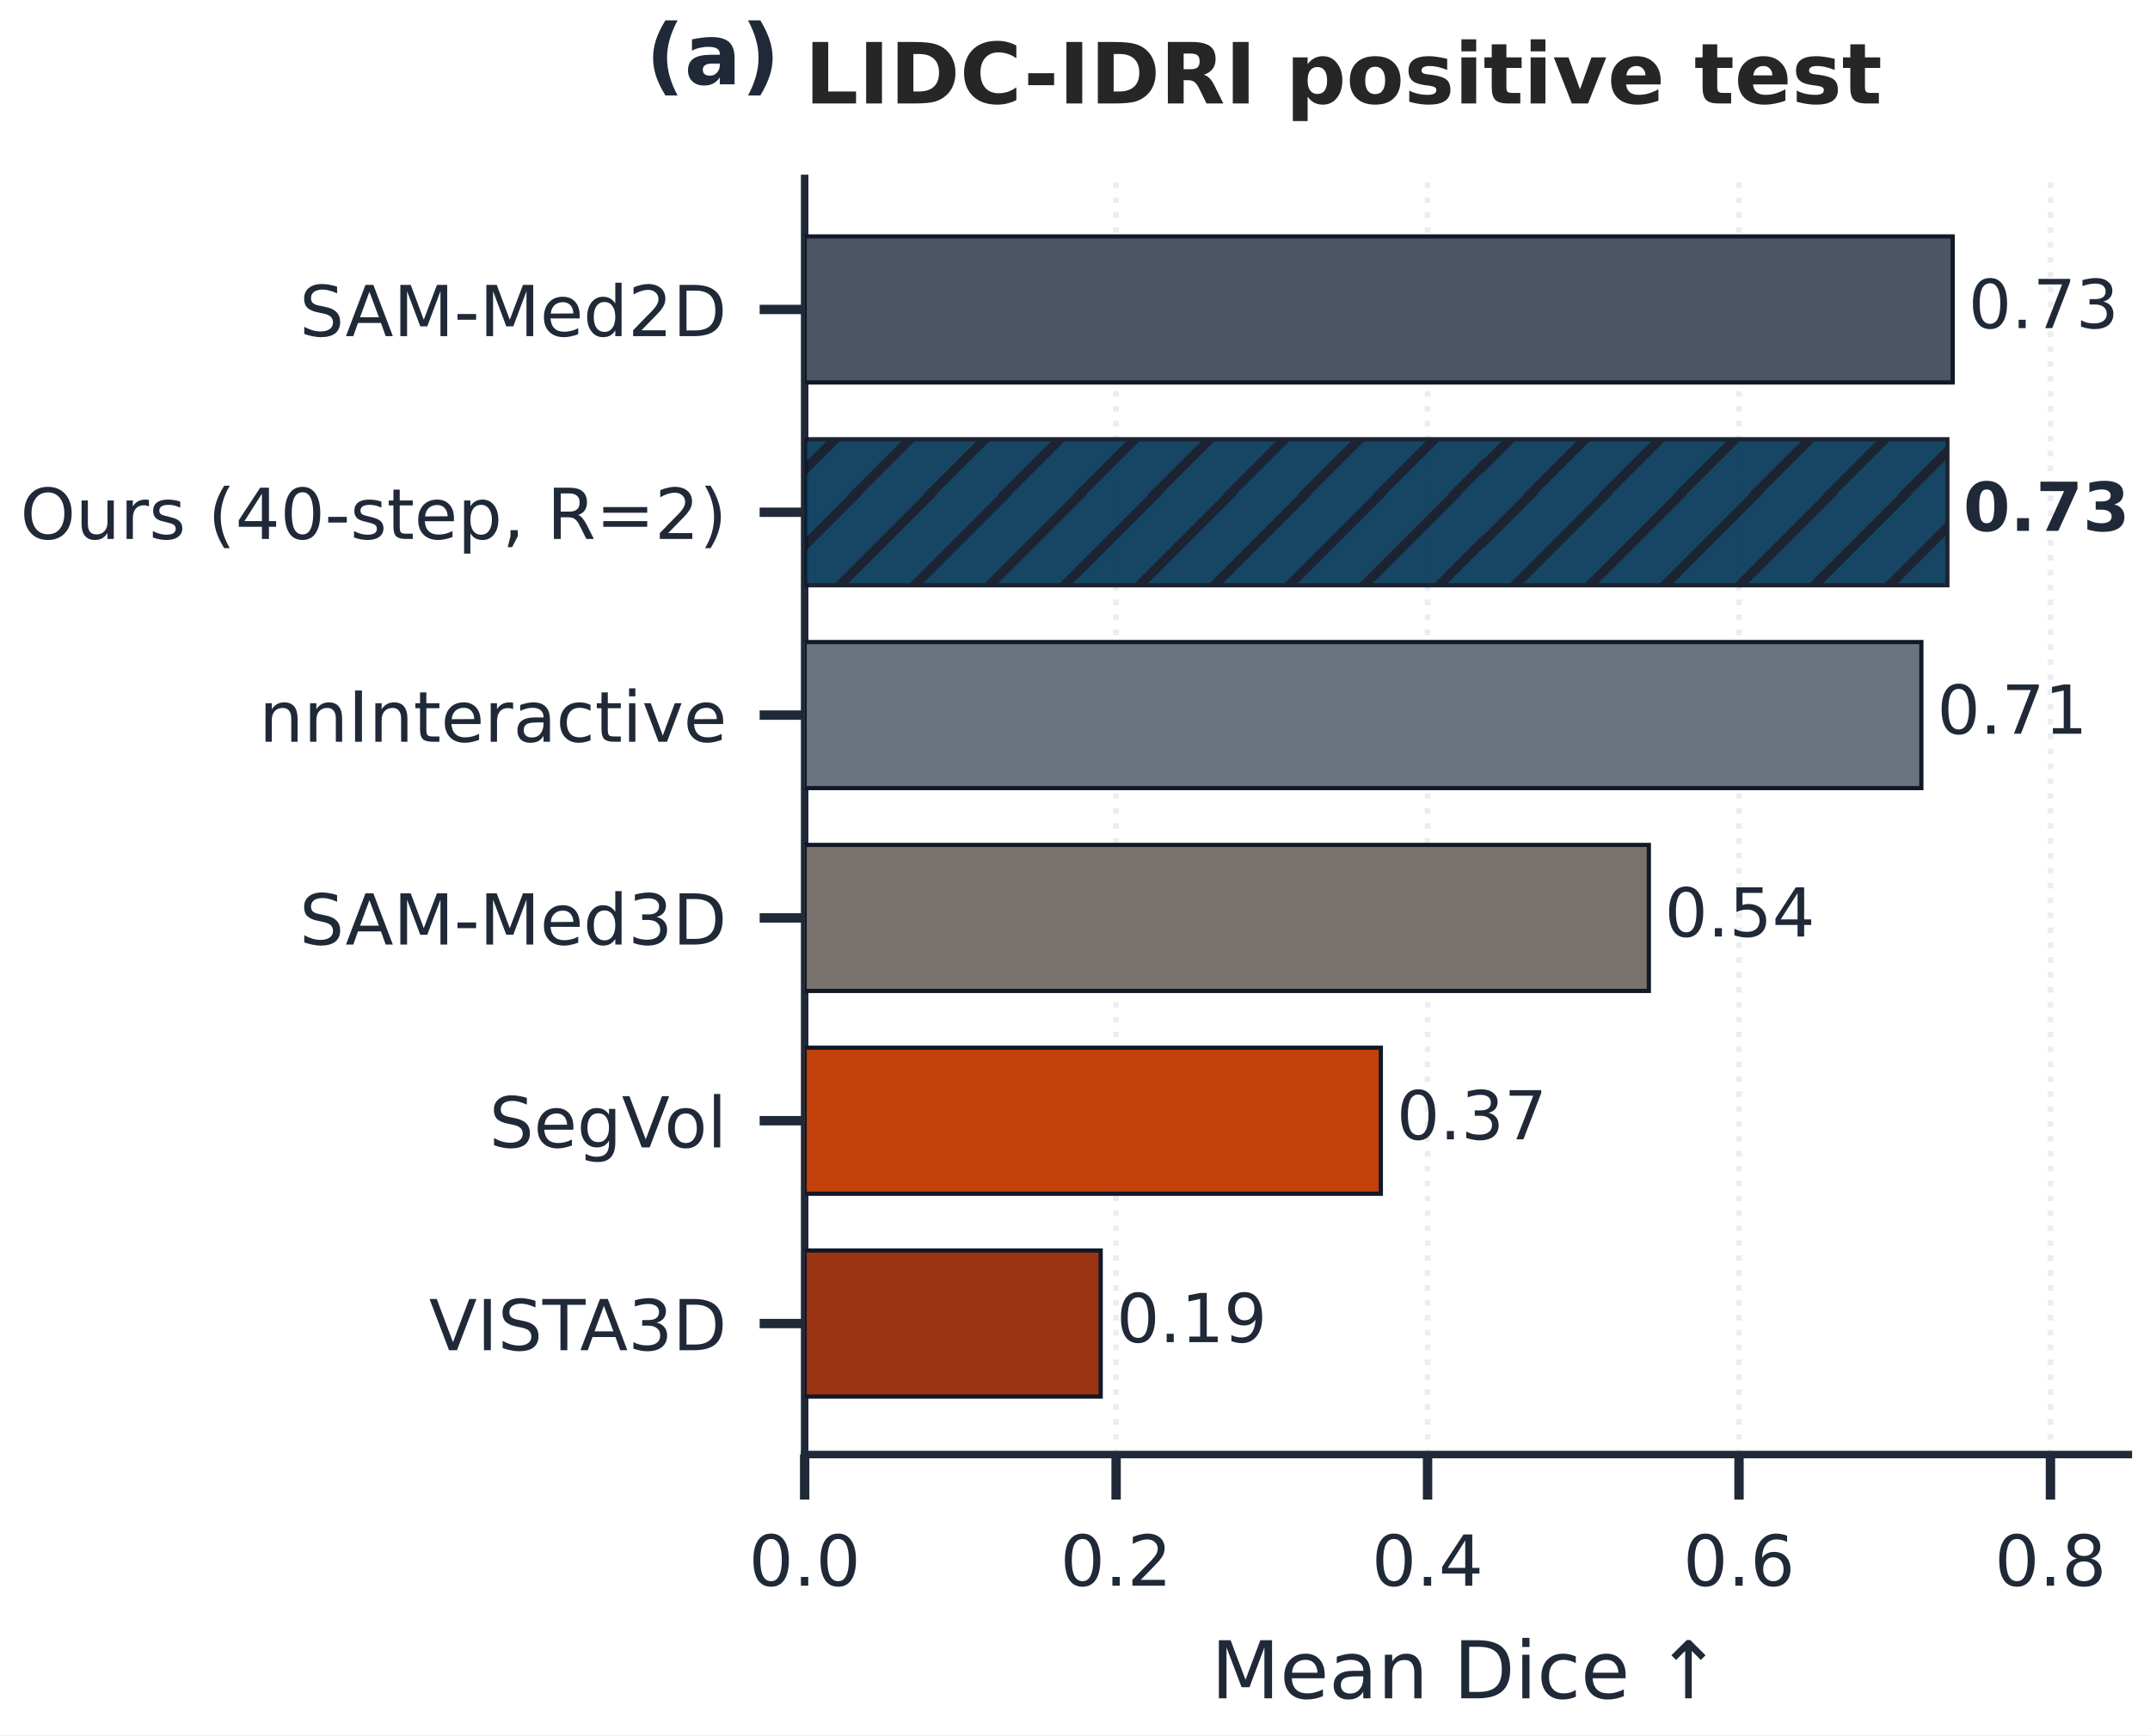
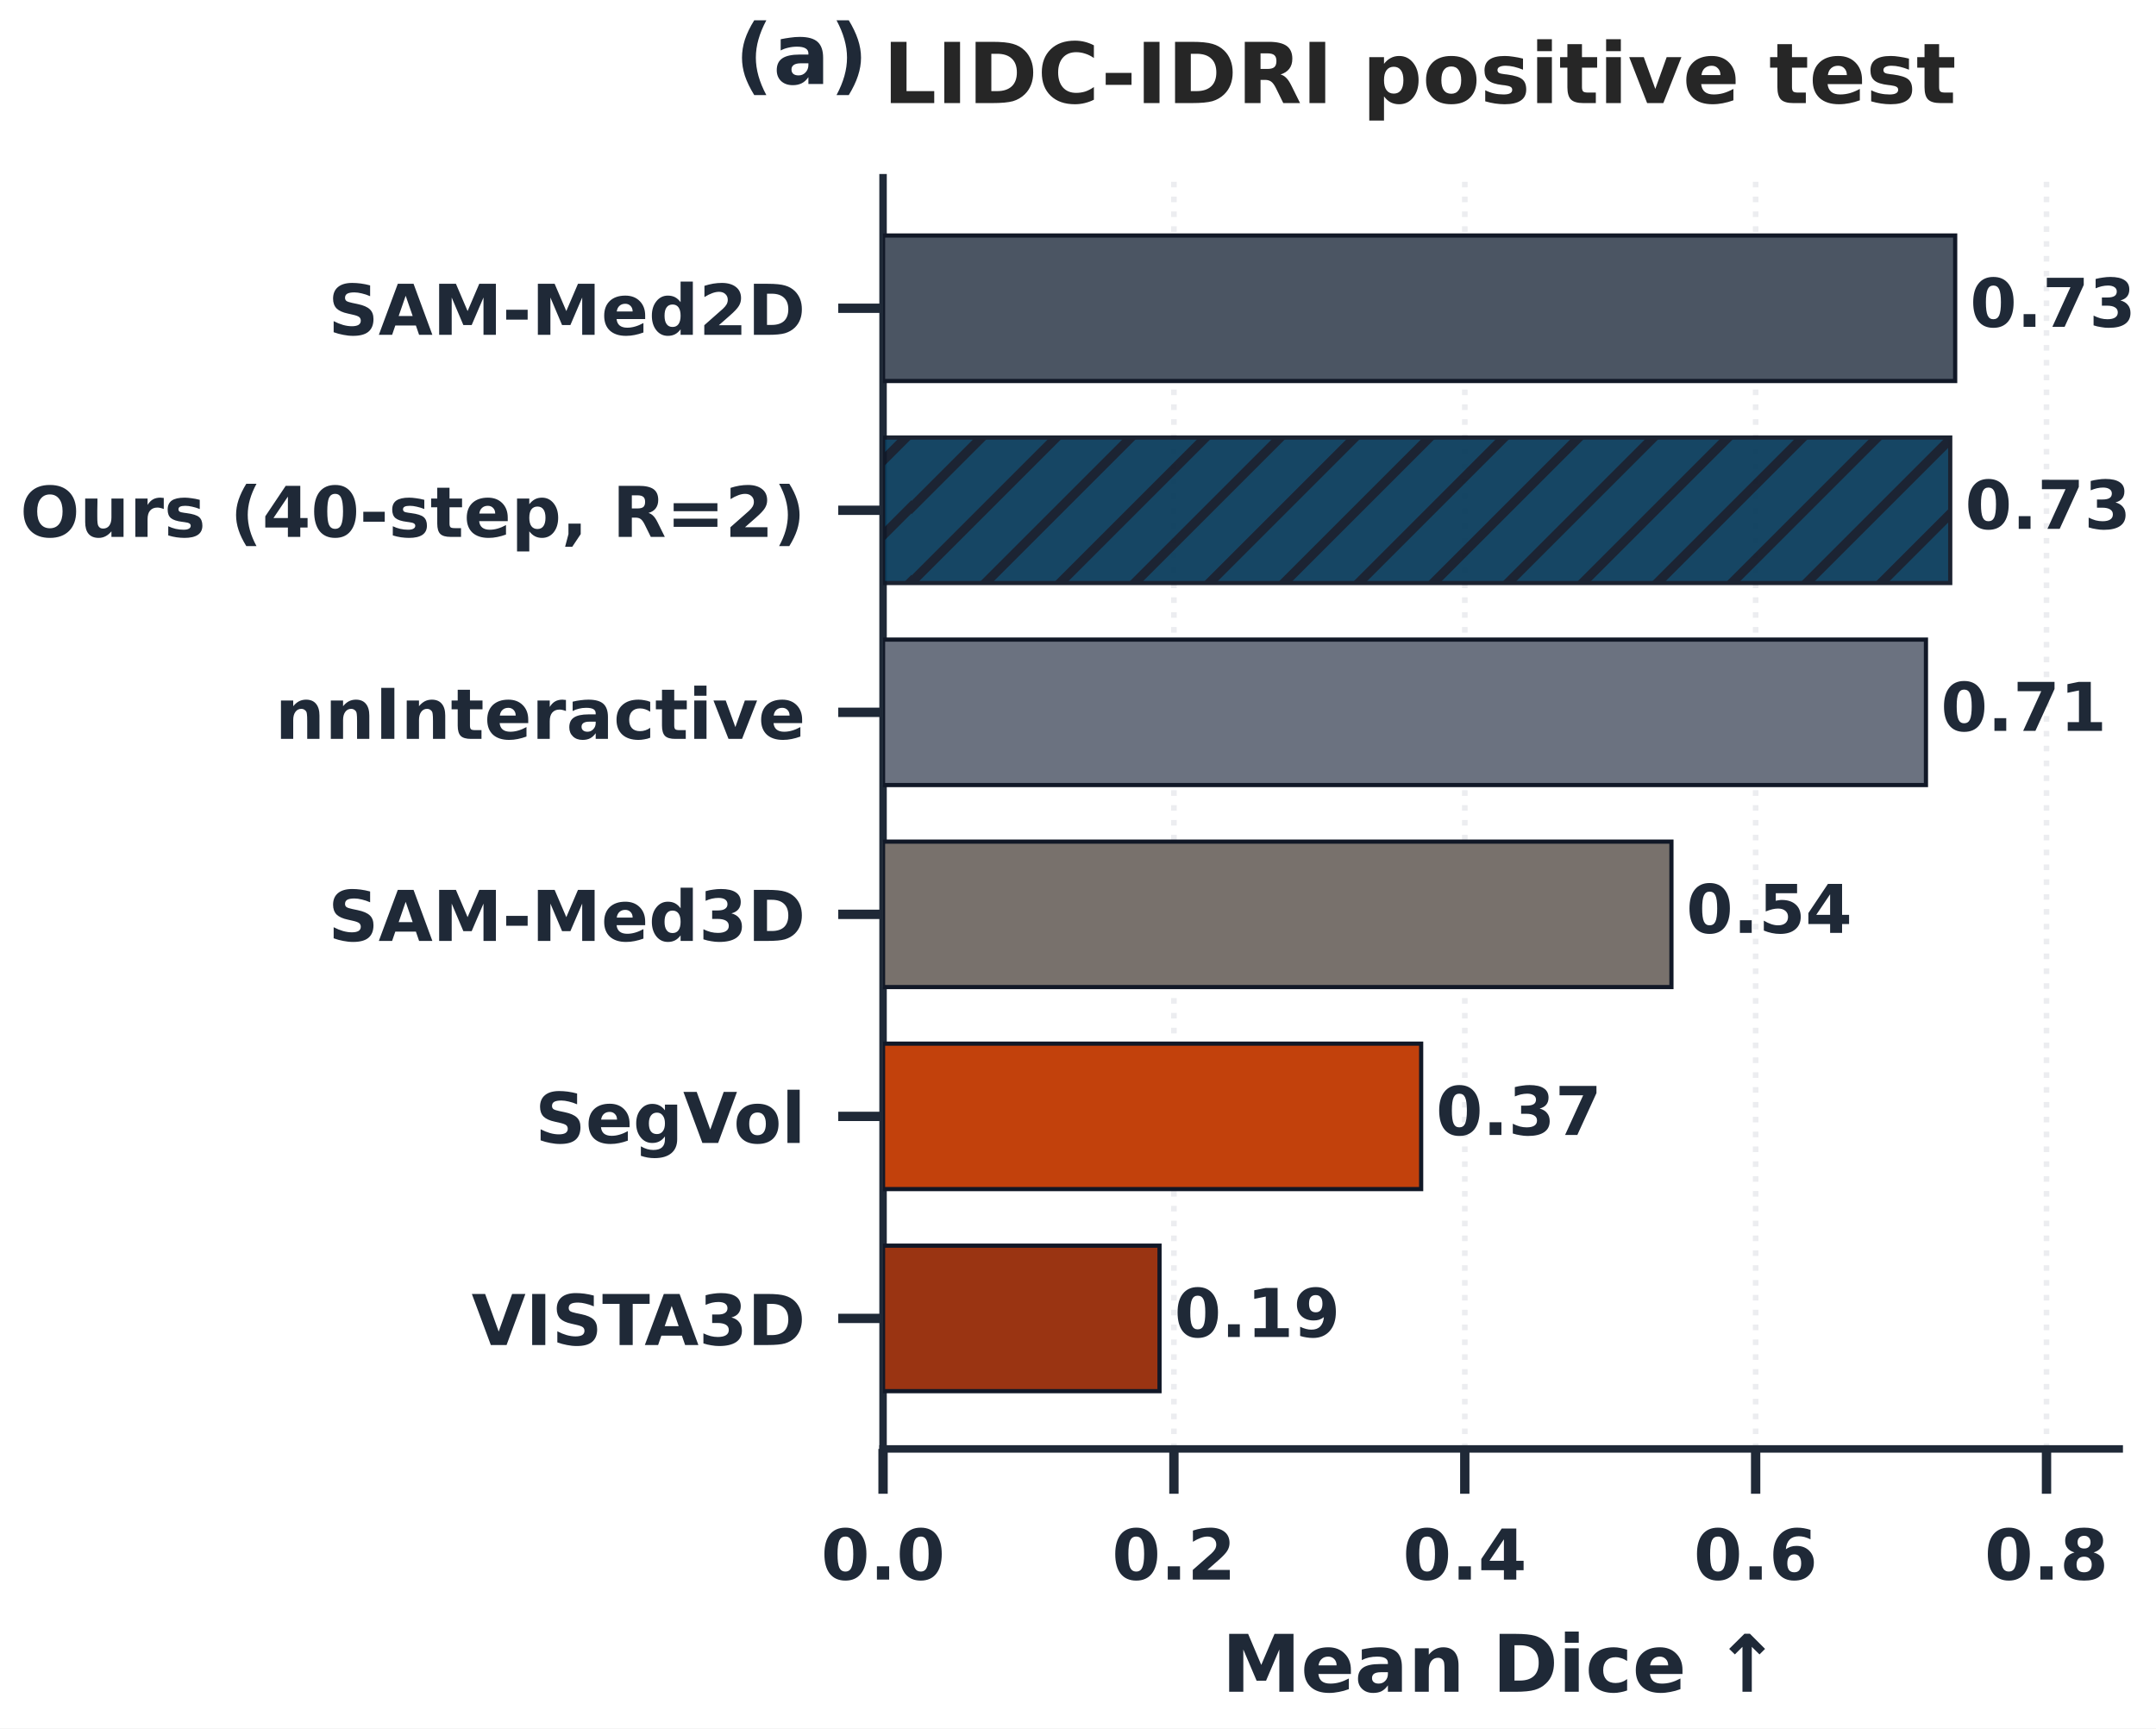
- <svg xmlns="http://www.w3.org/2000/svg" xmlns:xlink="http://www.w3.org/1999/xlink" width="229.392pt" height="185.167pt" viewBox="0 0 229.392 185.167" version="1.1">
+ <svg xmlns="http://www.w3.org/2000/svg" xmlns:xlink="http://www.w3.org/1999/xlink" width="230.956pt" height="185.167pt" viewBox="0 0 230.956 185.167" version="1.1">
  <defs>
    <style type="text/css">*{stroke-linejoin: round; stroke-linecap: butt}</style>
  </defs>
  <g id="figure_1">
    <g id="patch_1">
-       <path d="M 0 185.167  L 229.392 185.167  L 229.392 0  L 0 0  z " style="fill: #ffffff" />
+       <path d="M 0 185.167  L 230.956 185.167  L 230.956 0  L 0 0  z " style="fill: #ffffff" />
    </g>
    <g id="axes_1">
      <g id="patch_2">
-         <path d="M 85.851 155.222  L 227.08 155.222  L 227.08 19.041  L 85.851 19.041  z " style="fill: #ffffff" />
+         <path d="M 94.595 155.222  L 227.016 155.222  L 227.016 19.041  L 94.595 19.041  z " style="fill: #ffffff" />
      </g>
      <g id="matplotlib.axis_1">
        <g id="xtick_1">
          <g id="line2d_1">
-             <path d="M 85.851 155.222  L 85.851 19.041  " clip-path="url(#pcb5946f220)" style="fill: none; stroke-dasharray: 0.6,0.99; stroke-dashoffset: 0; stroke: #e5e7eb; stroke-opacity: 0.75; stroke-width: 0.6" />
+             <path d="M 94.595 155.222  L 94.595 19.041  " clip-path="url(#p91af441764)" style="fill: none; stroke-dasharray: 0.6,0.99; stroke-dashoffset: 0; stroke: #e5e7eb; stroke-opacity: 0.75; stroke-width: 0.6" />
          </g>
          <g id="line2d_2">
            <defs>
-               <path id="meb03efdd4b" d="M 0 0  L 0 4.8  " style="stroke: #1f2937" />
+               <path id="md28304e7ca" d="M 0 0  L 0 4.8  " style="stroke: #1f2937" />
            </defs>
            <g>
-               <use xlink:href="#meb03efdd4b" x="85.851" y="155.222" style="fill: #1f2937; stroke: #1f2937" />
+               <use xlink:href="#md28304e7ca" x="94.595" y="155.222" style="fill: #1f2937; stroke: #1f2937" />
            </g>
          </g>
          <g id="text_1">
-             <text style="fill: #1f2937; font: 7.5px 'DejaVu Sans'; text-anchor: middle" x="85.851" y="169.221" transform="rotate(-0 85.85141 169.221)">0.0</text>
+             <text style="fill: #1f2937; font: 700 7.5px 'DejaVu Sans'; text-anchor: middle" x="94.595" y="169.221" transform="rotate(-0 94.59477 169.221)">0.0</text>
          </g>
        </g>
        <g id="xtick_2">
          <g id="line2d_3">
-             <path d="M 119.082 155.222  L 119.082 19.041  " clip-path="url(#pcb5946f220)" style="fill: none; stroke-dasharray: 0.6,0.99; stroke-dashoffset: 0; stroke: #e5e7eb; stroke-opacity: 0.75; stroke-width: 0.6" />
+             <path d="M 125.753 155.222  L 125.753 19.041  " clip-path="url(#p91af441764)" style="fill: none; stroke-dasharray: 0.6,0.99; stroke-dashoffset: 0; stroke: #e5e7eb; stroke-opacity: 0.75; stroke-width: 0.6" />
          </g>
          <g id="line2d_4">
            <g>
-               <use xlink:href="#meb03efdd4b" x="119.082" y="155.222" style="fill: #1f2937; stroke: #1f2937" />
+               <use xlink:href="#md28304e7ca" x="125.753" y="155.222" style="fill: #1f2937; stroke: #1f2937" />
            </g>
          </g>
          <g id="text_2">
-             <text style="fill: #1f2937; font: 7.5px 'DejaVu Sans'; text-anchor: middle" x="119.082" y="169.221" transform="rotate(-0 119.0817 169.221)">0.2</text>
+             <text style="fill: #1f2937; font: 700 7.5px 'DejaVu Sans'; text-anchor: middle" x="125.753" y="169.221" transform="rotate(-0 125.7527 169.221)">0.2</text>
          </g>
        </g>
        <g id="xtick_3">
          <g id="line2d_5">
-             <path d="M 152.312 155.222  L 152.312 19.041  " clip-path="url(#pcb5946f220)" style="fill: none; stroke-dasharray: 0.6,0.99; stroke-dashoffset: 0; stroke: #e5e7eb; stroke-opacity: 0.75; stroke-width: 0.6" />
+             <path d="M 156.911 155.222  L 156.911 19.041  " clip-path="url(#p91af441764)" style="fill: none; stroke-dasharray: 0.6,0.99; stroke-dashoffset: 0; stroke: #e5e7eb; stroke-opacity: 0.75; stroke-width: 0.6" />
          </g>
          <g id="line2d_6">
            <g>
-               <use xlink:href="#meb03efdd4b" x="152.312" y="155.222" style="fill: #1f2937; stroke: #1f2937" />
+               <use xlink:href="#md28304e7ca" x="156.911" y="155.222" style="fill: #1f2937; stroke: #1f2937" />
            </g>
          </g>
          <g id="text_3">
-             <text style="fill: #1f2937; font: 7.5px 'DejaVu Sans'; text-anchor: middle" x="152.312" y="169.221" transform="rotate(-0 152.3119 169.221)">0.4</text>
+             <text style="fill: #1f2937; font: 700 7.5px 'DejaVu Sans'; text-anchor: middle" x="156.911" y="169.221" transform="rotate(-0 156.9107 169.221)">0.4</text>
          </g>
        </g>
        <g id="xtick_4">
          <g id="line2d_7">
-             <path d="M 185.542 155.222  L 185.542 19.041  " clip-path="url(#pcb5946f220)" style="fill: none; stroke-dasharray: 0.6,0.99; stroke-dashoffset: 0; stroke: #e5e7eb; stroke-opacity: 0.75; stroke-width: 0.6" />
+             <path d="M 188.069 155.222  L 188.069 19.041  " clip-path="url(#p91af441764)" style="fill: none; stroke-dasharray: 0.6,0.99; stroke-dashoffset: 0; stroke: #e5e7eb; stroke-opacity: 0.75; stroke-width: 0.6" />
          </g>
          <g id="line2d_8">
            <g>
-               <use xlink:href="#meb03efdd4b" x="185.542" y="155.222" style="fill: #1f2937; stroke: #1f2937" />
+               <use xlink:href="#md28304e7ca" x="188.069" y="155.222" style="fill: #1f2937; stroke: #1f2937" />
            </g>
          </g>
          <g id="text_4">
-             <text style="fill: #1f2937; font: 7.5px 'DejaVu Sans'; text-anchor: middle" x="185.542" y="169.221" transform="rotate(-0 185.5422 169.221)">0.6</text>
+             <text style="fill: #1f2937; font: 700 7.5px 'DejaVu Sans'; text-anchor: middle" x="188.069" y="169.221" transform="rotate(-0 188.0687 169.221)">0.6</text>
          </g>
        </g>
        <g id="xtick_5">
          <g id="line2d_9">
-             <path d="M 218.772 155.222  L 218.772 19.041  " clip-path="url(#pcb5946f220)" style="fill: none; stroke-dasharray: 0.6,0.99; stroke-dashoffset: 0; stroke: #e5e7eb; stroke-opacity: 0.75; stroke-width: 0.6" />
+             <path d="M 219.227 155.222  L 219.227 19.041  " clip-path="url(#p91af441764)" style="fill: none; stroke-dasharray: 0.6,0.99; stroke-dashoffset: 0; stroke: #e5e7eb; stroke-opacity: 0.75; stroke-width: 0.6" />
          </g>
          <g id="line2d_10">
            <g>
-               <use xlink:href="#meb03efdd4b" x="218.772" y="155.222" style="fill: #1f2937; stroke: #1f2937" />
+               <use xlink:href="#md28304e7ca" x="219.227" y="155.222" style="fill: #1f2937; stroke: #1f2937" />
            </g>
          </g>
          <g id="text_5">
-             <text style="fill: #1f2937; font: 7.5px 'DejaVu Sans'; text-anchor: middle" x="218.772" y="169.221" transform="rotate(-0 218.7724 169.221)">0.8</text>
+             <text style="fill: #1f2937; font: 700 7.5px 'DejaVu Sans'; text-anchor: middle" x="219.227" y="169.221" transform="rotate(-0 219.2267 169.221)">0.8</text>
          </g>
        </g>
        <g id="text_6">
-           <text style="fill: #1f2937; font: 8.5px 'DejaVu Sans'; text-anchor: middle" x="156.466" y="181.239" transform="rotate(-0 156.4657 181.2394)">Mean Dice ↑</text>
+           <text style="fill: #1f2937; font: 700 8.5px 'DejaVu Sans'; text-anchor: middle" x="160.805" y="181.239" transform="rotate(-0 160.8055 181.2394)">Mean Dice ↑</text>
        </g>
      </g>
      <g id="matplotlib.axis_2">
        <g id="ytick_1">
          <g id="line2d_11">
            <defs>
-               <path id="mdd6843c9bc" d="M 0 0  L -4.8 0  " style="stroke: #1f2937" />
+               <path id="mff18246c5b" d="M 0 0  L -4.8 0  " style="stroke: #1f2937" />
            </defs>
            <g>
-               <use xlink:href="#mdd6843c9bc" x="85.851" y="141.24" style="fill: #1f2937; stroke: #1f2937" />
+               <use xlink:href="#mff18246c5b" x="94.595" y="141.24" style="fill: #1f2937; stroke: #1f2937" />
            </g>
          </g>
          <g id="text_7">
-             <text style="fill: #1f2937; font: 7.5px 'DejaVu Sans'; text-anchor: end" x="77.551" y="144.09" transform="rotate(-0 77.55141 144.0898)">VISTA3D</text>
+             <text style="fill: #1f2937; font: 700 7.5px 'DejaVu Sans'; text-anchor: end" x="86.295" y="144.09" transform="rotate(-0 86.29477 144.0898)">VISTA3D</text>
          </g>
        </g>
        <g id="ytick_2">
          <g id="line2d_12">
            <g>
-               <use xlink:href="#mdd6843c9bc" x="85.851" y="119.597" style="fill: #1f2937; stroke: #1f2937" />
+               <use xlink:href="#mff18246c5b" x="94.595" y="119.597" style="fill: #1f2937; stroke: #1f2937" />
            </g>
          </g>
          <g id="text_8">
-             <text style="fill: #1f2937; font: 7.5px 'DejaVu Sans'; text-anchor: end" x="77.551" y="122.446" transform="rotate(-0 77.55141 122.4463)">SegVol</text>
+             <text style="fill: #1f2937; font: 700 7.5px 'DejaVu Sans'; text-anchor: end" x="86.295" y="122.446" transform="rotate(-0 86.29477 122.4463)">SegVol</text>
          </g>
        </g>
        <g id="ytick_3">
          <g id="line2d_13">
            <g>
-               <use xlink:href="#mdd6843c9bc" x="85.851" y="97.953" style="fill: #1f2937; stroke: #1f2937" />
+               <use xlink:href="#mff18246c5b" x="94.595" y="97.953" style="fill: #1f2937; stroke: #1f2937" />
            </g>
          </g>
          <g id="text_9">
-             <text style="fill: #1f2937; font: 7.5px 'DejaVu Sans'; text-anchor: end" x="77.551" y="100.803" transform="rotate(-0 77.55141 100.8028)">SAM-Med3D</text>
+             <text style="fill: #1f2937; font: 700 7.5px 'DejaVu Sans'; text-anchor: end" x="86.295" y="100.803" transform="rotate(-0 86.29477 100.8028)">SAM-Med3D</text>
          </g>
        </g>
        <g id="ytick_4">
          <g id="line2d_14">
            <g>
-               <use xlink:href="#mdd6843c9bc" x="85.851" y="76.31" style="fill: #1f2937; stroke: #1f2937" />
+               <use xlink:href="#mff18246c5b" x="94.595" y="76.31" style="fill: #1f2937; stroke: #1f2937" />
            </g>
          </g>
          <g id="text_10">
-             <text style="fill: #1f2937; font: 7.5px 'DejaVu Sans'; text-anchor: end" x="77.551" y="79.159" transform="rotate(-0 77.55141 79.15932)">nnInteractive</text>
+             <text style="fill: #1f2937; font: 700 7.5px 'DejaVu Sans'; text-anchor: end" x="86.295" y="79.159" transform="rotate(-0 86.29477 79.15932)">nnInteractive</text>
          </g>
        </g>
        <g id="ytick_5">
          <g id="line2d_15">
            <g>
-               <use xlink:href="#mdd6843c9bc" x="85.851" y="54.666" style="fill: #1f2937; stroke: #1f2937" />
+               <use xlink:href="#mff18246c5b" x="94.595" y="54.666" style="fill: #1f2937; stroke: #1f2937" />
            </g>
          </g>
          <g id="text_11">
-             <text style="fill: #1f2937; font: 7.5px 'DejaVu Sans'; text-anchor: end" x="77.551" y="57.516" transform="rotate(-0 77.55141 57.5158)">Ours (40-step, R=2)</text>
+             <text style="fill: #1f2937; font: 700 7.5px 'DejaVu Sans'; text-anchor: end" x="86.295" y="57.516" transform="rotate(-0 86.29477 57.5158)">Ours (40-step, R=2)</text>
          </g>
        </g>
        <g id="ytick_6">
          <g id="line2d_16">
            <g>
-               <use xlink:href="#mdd6843c9bc" x="85.851" y="33.023" style="fill: #1f2937; stroke: #1f2937" />
+               <use xlink:href="#mff18246c5b" x="94.595" y="33.023" style="fill: #1f2937; stroke: #1f2937" />
            </g>
          </g>
          <g id="text_12">
-             <text style="fill: #1f2937; font: 7.5px 'DejaVu Sans'; text-anchor: end" x="77.551" y="35.872" transform="rotate(-0 77.55141 35.87229)">SAM-Med2D</text>
+             <text style="fill: #1f2937; font: 700 7.5px 'DejaVu Sans'; text-anchor: end" x="86.295" y="35.872" transform="rotate(-0 86.29477 35.87229)">SAM-Med2D</text>
          </g>
        </g>
      </g>
      <g id="patch_3">
-         <path d="M 85.851 155.222  L 85.851 19.041  " style="fill: none; stroke: #1f2937; stroke-width: 0.8; stroke-linejoin: miter; stroke-linecap: square" />
+         <path d="M 94.595 155.222  L 94.595 19.041  " style="fill: none; stroke: #1f2937; stroke-width: 0.8; stroke-linejoin: miter; stroke-linecap: square" />
      </g>
      <g id="patch_4">
-         <path d="M 85.851 155.222  L 227.08 155.222  " style="fill: none; stroke: #1f2937; stroke-width: 0.8; stroke-linejoin: miter; stroke-linecap: square" />
+         <path d="M 94.595 155.222  L 227.016 155.222  " style="fill: none; stroke: #1f2937; stroke-width: 0.8; stroke-linejoin: miter; stroke-linecap: square" />
      </g>
      <g id="patch_5">
-         <path d="M 85.851 149.032  L 117.437 149.032  L 117.437 133.449  L 85.851 133.449  z " clip-path="url(#pcb5946f220)" style="fill: #9a3412; stroke: #111827; stroke-width: 0.45; stroke-linejoin: miter" />
+         <path d="M 94.595 149.032  L 124.21 149.032  L 124.21 133.449  L 94.595 133.449  z " clip-path="url(#p91af441764)" style="fill: #9a3412; stroke: #111827; stroke-width: 0.45; stroke-linejoin: miter" />
      </g>
      <g id="patch_6">
-         <path d="M 85.851 127.389  L 147.327 127.389  L 147.327 111.805  L 85.851 111.805  z " clip-path="url(#pcb5946f220)" style="fill: #c2410c; stroke: #111827; stroke-width: 0.45; stroke-linejoin: miter" />
+         <path d="M 94.595 127.389  L 152.237 127.389  L 152.237 111.805  L 94.595 111.805  z " clip-path="url(#p91af441764)" style="fill: #c2410c; stroke: #111827; stroke-width: 0.45; stroke-linejoin: miter" />
      </g>
      <g id="patch_7">
-         <path d="M 85.851 105.745  L 175.922 105.745  L 175.922 90.162  L 85.851 90.162  z " clip-path="url(#pcb5946f220)" style="fill: #78716c; stroke: #111827; stroke-width: 0.45; stroke-linejoin: miter" />
+         <path d="M 94.595 105.745  L 179.048 105.745  L 179.048 90.162  L 94.595 90.162  z " clip-path="url(#p91af441764)" style="fill: #78716c; stroke: #111827; stroke-width: 0.45; stroke-linejoin: miter" />
      </g>
      <g id="patch_8">
-         <path d="M 85.851 84.102  L 204.998 84.102  L 204.998 68.518  L 85.851 68.518  z " clip-path="url(#pcb5946f220)" style="fill: #6b7280; stroke: #111827; stroke-width: 0.45; stroke-linejoin: miter" />
+         <path d="M 94.595 84.102  L 206.312 84.102  L 206.312 68.518  L 94.595 68.518  z " clip-path="url(#p91af441764)" style="fill: #6b7280; stroke: #111827; stroke-width: 0.45; stroke-linejoin: miter" />
      </g>
      <g id="patch_9">
-         <path d="M 85.851 62.458  L 207.773 62.458  L 207.773 46.875  L 85.851 46.875  z " clip-path="url(#pcb5946f220)" style="fill: url(#h6978575365); opacity: 0.95; stroke: #111827; stroke-width: 0.45; stroke-linejoin: miter" />
+         <path d="M 94.595 62.458  L 208.913 62.458  L 208.913 46.875  L 94.595 46.875  z " clip-path="url(#p91af441764)" style="fill: url(#h02e11d6b74); opacity: 0.95; stroke: #111827; stroke-width: 0.45; stroke-linejoin: miter" />
      </g>
      <g id="patch_10">
-         <path d="M 85.851 40.815  L 208.338 40.815  L 208.338 25.231  L 85.851 25.231  z " clip-path="url(#pcb5946f220)" style="fill: #4b5563; stroke: #111827; stroke-width: 0.45; stroke-linejoin: miter" />
+         <path d="M 94.595 40.815  L 209.443 40.815  L 209.443 25.231  L 94.595 25.231  z " clip-path="url(#p91af441764)" style="fill: #4b5563; stroke: #111827; stroke-width: 0.45; stroke-linejoin: miter" />
      </g>
      <g id="text_13">
-         <text style="fill: #1f2937; font: 7.2px 'DejaVu Sans'; text-anchor: start" x="119.132" y="143.227" transform="rotate(-0 119.1315 143.2272)">0.19</text>
+         <text style="fill: #1f2937; font: 700 7.2px 'DejaVu Sans'; text-anchor: start" x="125.799" y="143.227" transform="rotate(-0 125.7995 143.2272)">0.19</text>
      </g>
      <g id="text_14">
-         <text style="fill: #1f2937; font: 7.2px 'DejaVu Sans'; text-anchor: start" x="149.022" y="121.584" transform="rotate(-0 149.0221 121.5837)">0.37</text>
+         <text style="fill: #1f2937; font: 700 7.2px 'DejaVu Sans'; text-anchor: start" x="153.826" y="121.584" transform="rotate(-0 153.8261 121.5837)">0.37</text>
      </g>
      <g id="text_15">
-         <text style="fill: #1f2937; font: 7.2px 'DejaVu Sans'; text-anchor: start" x="177.617" y="99.94" transform="rotate(-0 177.6167 99.94016)">0.54</text>
+         <text style="fill: #1f2937; font: 700 7.2px 'DejaVu Sans'; text-anchor: start" x="180.638" y="99.94" transform="rotate(-0 180.6375 99.94016)">0.54</text>
      </g>
      <g id="text_16">
-         <text style="fill: #1f2937; font: 7.2px 'DejaVu Sans'; text-anchor: start" x="206.693" y="78.297" transform="rotate(-0 206.6932 78.29665)">0.71</text>
+         <text style="fill: #1f2937; font: 700 7.2px 'DejaVu Sans'; text-anchor: start" x="207.901" y="78.297" transform="rotate(-0 207.9008 78.29665)">0.71</text>
      </g>
      <g id="text_17">
-         <text style="fill: #1f2937; font: 700 7.2px 'DejaVu Sans'; text-anchor: start" x="209.468" y="56.653" transform="rotate(-0 209.4679 56.65314)">0.73</text>
+         <text style="fill: #1f2937; font: 700 7.2px 'DejaVu Sans'; text-anchor: start" x="210.502" y="56.653" transform="rotate(-0 210.5025 56.65314)">0.73</text>
      </g>
      <g id="text_18">
-         <text style="fill: #1f2937; font: 7.2px 'DejaVu Sans'; text-anchor: start" x="210.033" y="35.01" transform="rotate(-0 210.0329 35.00963)">0.73</text>
+         <text style="fill: #1f2937; font: 700 7.2px 'DejaVu Sans'; text-anchor: start" x="211.032" y="35.01" transform="rotate(-0 211.0321 35.00963)">0.73</text>
      </g>
      <g id="text_19">
-         <text style="fill: #1f2937; font: 700 9px 'DejaVu Sans'; text-anchor: start" x="68.904" y="8.999" transform="rotate(-0 68.90398 8.998594)">(a)</text>
+         <text style="fill: #1f2937; font: 700 9px 'DejaVu Sans'; text-anchor: start" x="78.704" y="8.999" transform="rotate(-0 78.70419 8.998594)">(a)</text>
      </g>
      <g id="text_20">
-         <text style="fill: #262626; font: 600 9px 'DejaVu Sans'; text-anchor: start" x="85.851" y="11.041" transform="rotate(-0 85.85141 11.04117)">LIDC-IDRI positive test</text>
+         <text style="fill: #262626; font: 700 9px 'DejaVu Sans'; text-anchor: start" x="94.595" y="11.041" transform="rotate(-0 94.59477 11.04117)">LIDC-IDRI positive test</text>
      </g>
    </g>
  </g>
  <defs>
-     <clipPath id="pcb5946f220">
-       <rect x="85.851" y="19.041" width="141.229" height="136.181" />
+     <clipPath id="p91af441764">
+       <rect x="94.595" y="19.041" width="132.421" height="136.181" />
    </clipPath>
  </defs>
  <defs>
-     <pattern id="h6978575365" patternUnits="userSpaceOnUse" x="0" y="0" width="72" height="72">
+     <pattern id="h02e11d6b74" patternUnits="userSpaceOnUse" x="0" y="0" width="72" height="72">
      <rect x="0" y="0" width="73" height="73" fill="#0b3d5c" />
      <path d="M -36 36  L 36 -36  M -32 40  L 40 -32  M -28 44  L 44 -28  M -24 48  L 48 -24  M -20 52  L 52 -20  M -16 56  L 56 -16  M -12 60  L 60 -12  M -8 64  L 64 -8  M -4 68  L 68 -4  M 0 72  L 72 0  M 4 76  L 76 4  M 8 80  L 80 8  M 12 84  L 84 12  M 16 88  L 88 16  M 20 92  L 92 20  M 24 96  L 96 24  M 28 100  L 100 28  M 32 104  L 104 32  M 36 108  L 108 36  " style="fill: #111827; stroke: #111827; stroke-width: 1.0; stroke-linecap: butt; stroke-linejoin: miter; stroke-opacity: 0.95" />
    </pattern>
  </defs>
</svg>
